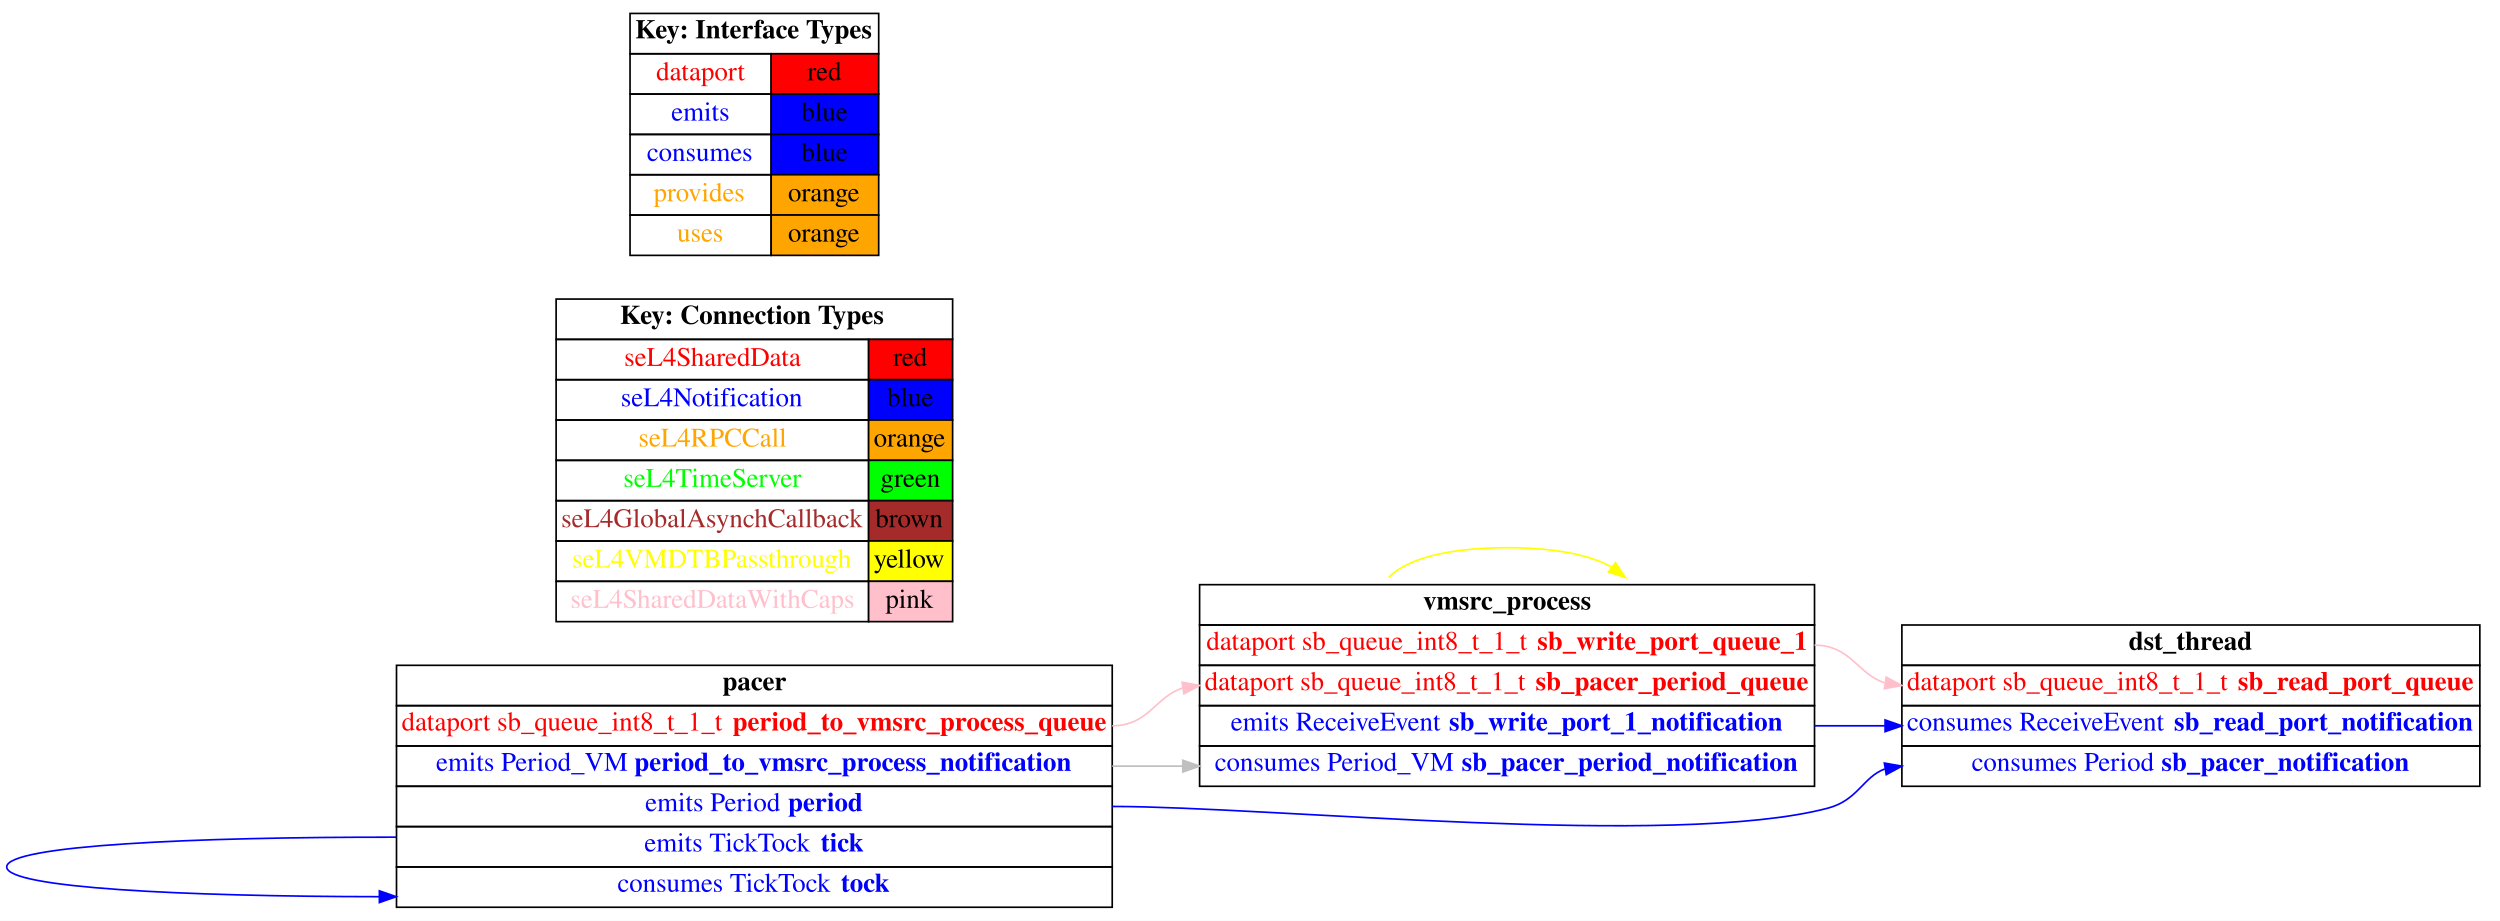
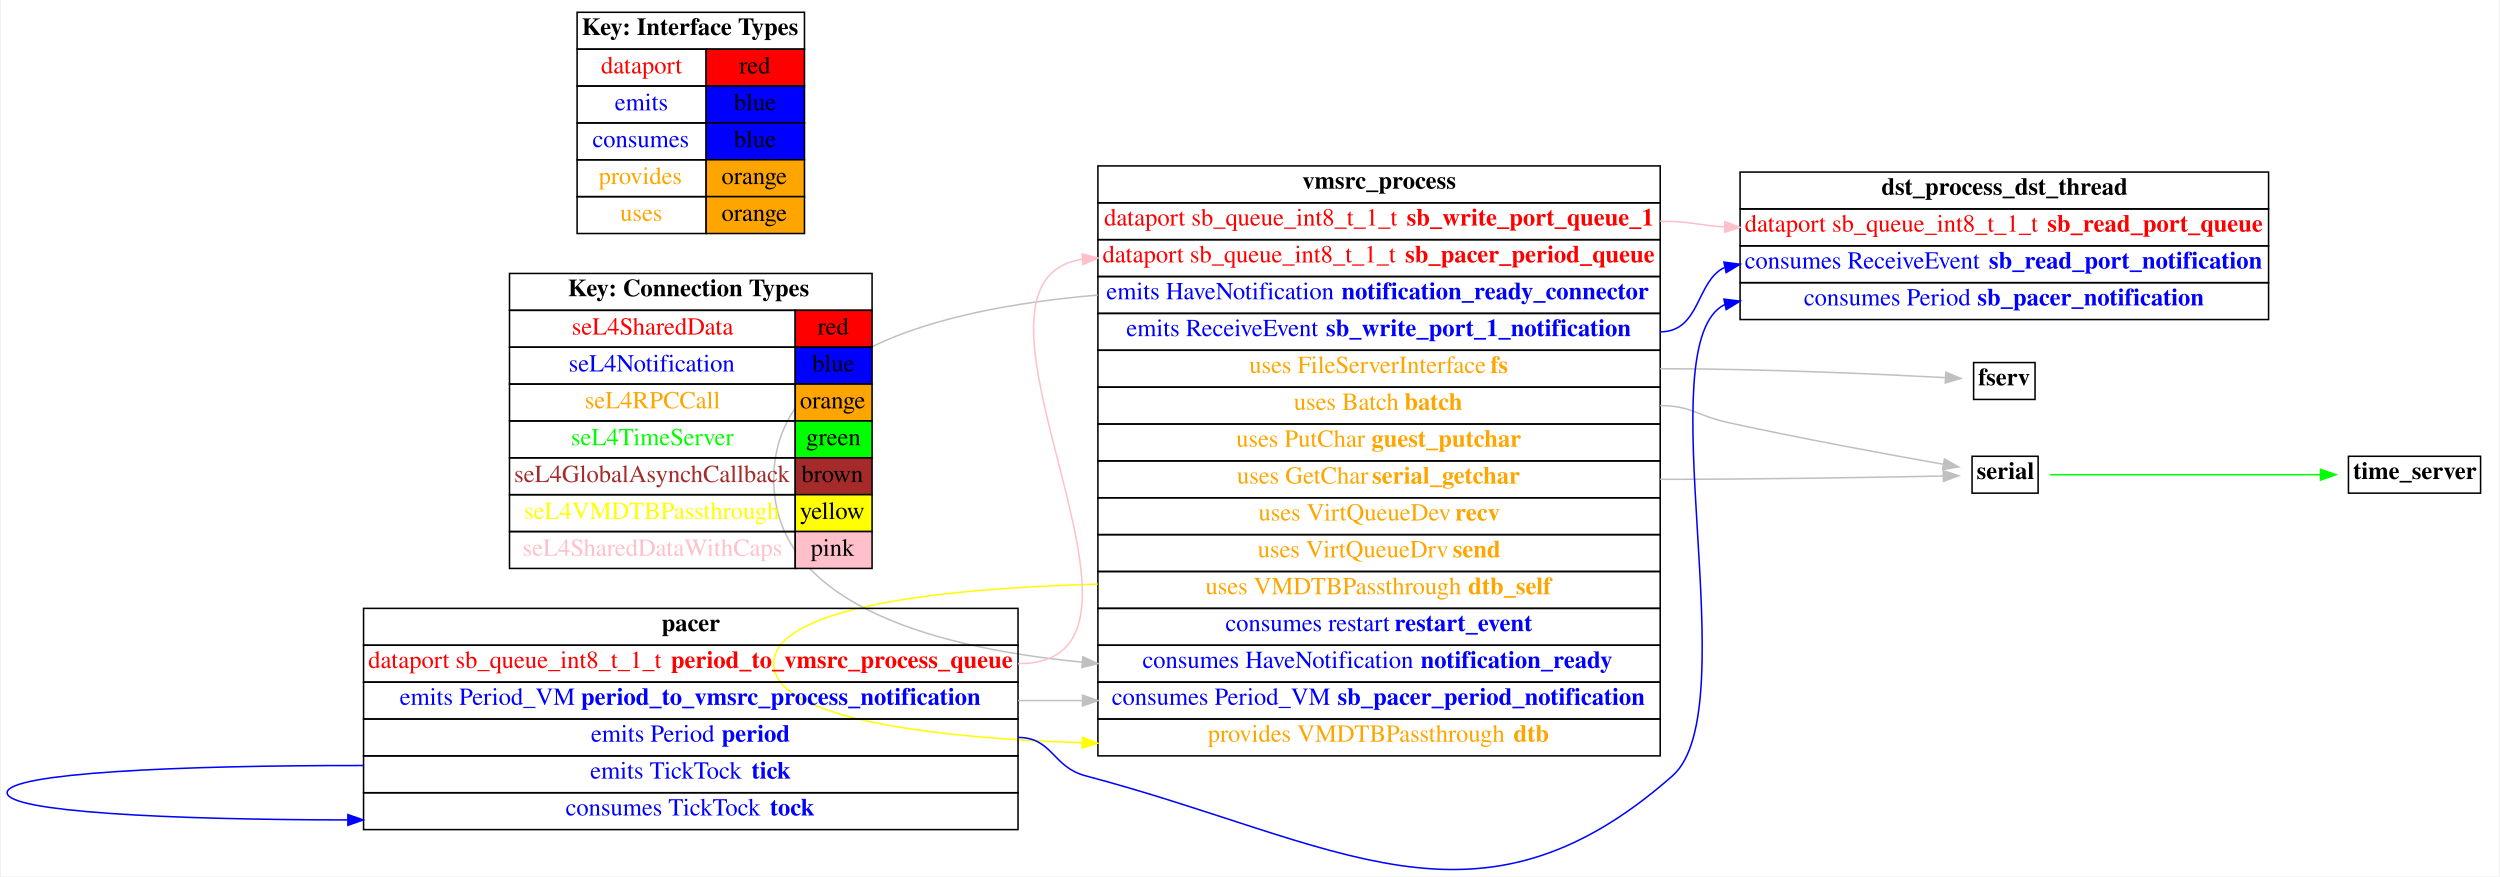
- <svg xmlns="http://www.w3.org/2000/svg" width="1488pt" height="548pt" viewBox="0.00 0.00 1488.00 548.00">
-   <g id="graph0" class="graph" transform="scale(1 1) rotate(0) translate(4 544)">
-     <polygon fill="#ffffff" stroke="transparent" points="-4,4 -4,-544 1484,-544 1484,4 -4,4" />
+ <svg xmlns="http://www.w3.org/2000/svg" width="1626pt" height="570pt" viewBox="0.00 0.00 1626.00 570.45">
+   <g id="graph0" class="graph" transform="scale(1 1) rotate(0) translate(4 566.4479)">
+     <polygon fill="#ffffff" stroke="transparent" points="-4,4 -4,-566.448 1622,-566.448 1622,4 -4,4" />
    <g id="node1" class="node">
-       <polygon fill="none" stroke="#000000" points="710,-172 710,-196 1076,-196 1076,-172 710,-172" />
-       <text text-anchor="start" x="843" y="-181.2" font-family="Times,serif" font-weight="bold" font-size="16.00" fill="#000000">vmsrc_process</text>
-       <polygon fill="none" stroke="#000000" points="710,-148 710,-172 1076,-172 1076,-148 710,-148" />
-       <text text-anchor="start" x="714" y="-157.2" font-family="Times,serif" font-size="16.00" fill="#ff0000">dataport sb_queue_int8_t_1_t </text>
-       <text text-anchor="start" x="911" y="-157.2" font-family="Times,serif" font-weight="bold" font-size="16.00" fill="#ff0000">sb_write_port_queue_1</text>
-       <polygon fill="none" stroke="#000000" points="710,-124 710,-148 1076,-148 1076,-124 710,-124" />
-       <text text-anchor="start" x="713" y="-133.2" font-family="Times,serif" font-size="16.00" fill="#ff0000">dataport sb_queue_int8_t_1_t </text>
-       <text text-anchor="start" x="910" y="-133.2" font-family="Times,serif" font-weight="bold" font-size="16.00" fill="#ff0000">sb_pacer_period_queue</text>
-       <polygon fill="none" stroke="#000000" points="710,-100 710,-124 1076,-124 1076,-100 710,-100" />
-       <text text-anchor="start" x="728.5" y="-109.2" font-family="Times,serif" font-size="16.00" fill="#0000ff">emits ReceiveEvent </text>
-       <text text-anchor="start" x="858.5" y="-109.2" font-family="Times,serif" font-weight="bold" font-size="16.00" fill="#0000ff">sb_write_port_1_notification</text>
-       <polygon fill="none" stroke="#000000" points="710,-76 710,-100 1076,-100 1076,-76 710,-76" />
-       <text text-anchor="start" x="719" y="-85.2" font-family="Times,serif" font-size="16.00" fill="#0000ff">consumes Period_VM </text>
-       <text text-anchor="start" x="866" y="-85.2" font-family="Times,serif" font-weight="bold" font-size="16.00" fill="#0000ff">sb_pacer_period_notification</text>
+       <polygon fill="none" stroke="#000000" points="710,-434.448 710,-458.448 1076,-458.448 1076,-434.448 710,-434.448" />
+       <text text-anchor="start" x="843" y="-443.648" font-family="Times,serif" font-weight="bold" font-size="16.00" fill="#000000">vmsrc_process</text>
+       <polygon fill="none" stroke="#000000" points="710,-410.448 710,-434.448 1076,-434.448 1076,-410.448 710,-410.448" />
+       <text text-anchor="start" x="714" y="-419.648" font-family="Times,serif" font-size="16.00" fill="#ff0000">dataport sb_queue_int8_t_1_t </text>
+       <text text-anchor="start" x="911" y="-419.648" font-family="Times,serif" font-weight="bold" font-size="16.00" fill="#ff0000">sb_write_port_queue_1</text>
+       <polygon fill="none" stroke="#000000" points="710,-386.448 710,-410.448 1076,-410.448 1076,-386.448 710,-386.448" />
+       <text text-anchor="start" x="713" y="-395.648" font-family="Times,serif" font-size="16.00" fill="#ff0000">dataport sb_queue_int8_t_1_t </text>
+       <text text-anchor="start" x="910" y="-395.648" font-family="Times,serif" font-weight="bold" font-size="16.00" fill="#ff0000">sb_pacer_period_queue</text>
+       <polygon fill="none" stroke="#000000" points="710,-362.448 710,-386.448 1076,-386.448 1076,-362.448 710,-362.448" />
+       <text text-anchor="start" x="715.5" y="-371.648" font-family="Times,serif" font-size="16.00" fill="#0000ff">emits HaveNotification </text>
+       <text text-anchor="start" x="868.5" y="-371.648" font-family="Times,serif" font-weight="bold" font-size="16.00" fill="#0000ff">notification_ready_connector</text>
+       <polygon fill="none" stroke="#000000" points="710,-338.448 710,-362.448 1076,-362.448 1076,-338.448 710,-338.448" />
+       <text text-anchor="start" x="728.5" y="-347.648" font-family="Times,serif" font-size="16.00" fill="#0000ff">emits ReceiveEvent </text>
+       <text text-anchor="start" x="858.5" y="-347.648" font-family="Times,serif" font-weight="bold" font-size="16.00" fill="#0000ff">sb_write_port_1_notification</text>
+       <polygon fill="none" stroke="#000000" points="710,-314.448 710,-338.448 1076,-338.448 1076,-314.448 710,-314.448" />
+       <text text-anchor="start" x="808.5" y="-323.648" font-family="Times,serif" font-size="16.00" fill="#ffa500">uses FileServerInterface </text>
+       <text text-anchor="start" x="965.5" y="-323.648" font-family="Times,serif" font-weight="bold" font-size="16.00" fill="#ffa500">fs</text>
+       <polygon fill="none" stroke="#000000" points="710,-290.448 710,-314.448 1076,-314.448 1076,-290.448 710,-290.448" />
+       <text text-anchor="start" x="837.5" y="-299.648" font-family="Times,serif" font-size="16.00" fill="#ffa500">uses Batch </text>
+       <text text-anchor="start" x="909.5" y="-299.648" font-family="Times,serif" font-weight="bold" font-size="16.00" fill="#ffa500">batch</text>
+       <polygon fill="none" stroke="#000000" points="710,-266.448 710,-290.448 1076,-290.448 1076,-266.448 710,-266.448" />
+       <text text-anchor="start" x="800" y="-275.648" font-family="Times,serif" font-size="16.00" fill="#ffa500">uses PutChar </text>
+       <text text-anchor="start" x="888" y="-275.648" font-family="Times,serif" font-weight="bold" font-size="16.00" fill="#ffa500">guest_putchar</text>
+       <polygon fill="none" stroke="#000000" points="710,-242.448 710,-266.448 1076,-266.448 1076,-242.448 710,-242.448" />
+       <text text-anchor="start" x="800.5" y="-251.648" font-family="Times,serif" font-size="16.00" fill="#ffa500">uses GetChar </text>
+       <text text-anchor="start" x="888.5" y="-251.648" font-family="Times,serif" font-weight="bold" font-size="16.00" fill="#ffa500">serial_getchar</text>
+       <polygon fill="none" stroke="#000000" points="710,-218.448 710,-242.448 1076,-242.448 1076,-218.448 710,-218.448" />
+       <text text-anchor="start" x="814.5" y="-227.648" font-family="Times,serif" font-size="16.00" fill="#ffa500">uses VirtQueueDev </text>
+       <text text-anchor="start" x="942.5" y="-227.648" font-family="Times,serif" font-weight="bold" font-size="16.00" fill="#ffa500">recv</text>
+       <polygon fill="none" stroke="#000000" points="710,-194.448 710,-218.448 1076,-218.448 1076,-194.448 710,-194.448" />
+       <text text-anchor="start" x="814" y="-203.648" font-family="Times,serif" font-size="16.00" fill="#ffa500">uses VirtQueueDrv </text>
+       <text text-anchor="start" x="941" y="-203.648" font-family="Times,serif" font-weight="bold" font-size="16.00" fill="#ffa500">send</text>
+       <polygon fill="none" stroke="#000000" points="710,-170.448 710,-194.448 1076,-194.448 1076,-170.448 710,-170.448" />
+       <text text-anchor="start" x="780" y="-179.648" font-family="Times,serif" font-size="16.00" fill="#ffa500">uses VMDTBPassthrough </text>
+       <text text-anchor="start" x="951" y="-179.648" font-family="Times,serif" font-weight="bold" font-size="16.00" fill="#ffa500">dtb_self</text>
+       <polygon fill="none" stroke="#000000" points="710,-146.448 710,-170.448 1076,-170.448 1076,-146.448 710,-146.448" />
+       <text text-anchor="start" x="793" y="-155.648" font-family="Times,serif" font-size="16.00" fill="#0000ff">consumes restart </text>
+       <text text-anchor="start" x="903" y="-155.648" font-family="Times,serif" font-weight="bold" font-size="16.00" fill="#0000ff">restart_event</text>
+       <polygon fill="none" stroke="#000000" points="710,-122.448 710,-146.448 1076,-146.448 1076,-122.448 710,-122.448" />
+       <text text-anchor="start" x="739" y="-131.648" font-family="Times,serif" font-size="16.00" fill="#0000ff">consumes HaveNotification </text>
+       <text text-anchor="start" x="920" y="-131.648" font-family="Times,serif" font-weight="bold" font-size="16.00" fill="#0000ff">notification_ready</text>
+       <polygon fill="none" stroke="#000000" points="710,-98.448 710,-122.448 1076,-122.448 1076,-98.448 710,-98.448" />
+       <text text-anchor="start" x="719" y="-107.648" font-family="Times,serif" font-size="16.00" fill="#0000ff">consumes Period_VM </text>
+       <text text-anchor="start" x="866" y="-107.648" font-family="Times,serif" font-weight="bold" font-size="16.00" fill="#0000ff">sb_pacer_period_notification</text>
+       <polygon fill="none" stroke="#000000" points="710,-74.448 710,-98.448 1076,-98.448 1076,-74.448 710,-74.448" />
+       <text text-anchor="start" x="781.5" y="-83.648" font-family="Times,serif" font-size="16.00" fill="#ffa500">provides VMDTBPassthrough </text>
+       <text text-anchor="start" x="980.5" y="-83.648" font-family="Times,serif" font-weight="bold" font-size="16.00" fill="#ffa500">dtb</text>
    </g>
    <g id="conn1" class="edge">
-       <path fill="none" stroke="#ffff00" d="M822.567,-200.288C832.649,-210.786 856.127,-218 893,-218 922.095,-218 942.85,-213.508 955.265,-206.456" />
-       <polygon fill="#ffff00" stroke="#ffff00" points="957.562,-209.107 963.433,-200.288 953.344,-203.521 957.562,-209.107" />
+       <path fill="none" stroke="#ffff00" d="M709.855,-186.225C601.124,-183.37 499,-169.989 499,-134.448 499,-100.017 594.841,-86.384 699.683,-82.97" />
+       <polygon fill="#ffff00" stroke="#ffff00" points="699.962,-86.463 709.855,-82.671 699.756,-79.466 699.962,-86.463" />
+     </g>
+     <g id="notify_ready_vmsrc_process" class="edge">
+       <path fill="none" stroke="#c0c0c0" d="M709.855,-374.383C601.124,-365.165 499,-334.884 499,-254.448 499,-176.525 594.841,-145.672 699.683,-135.439" />
+       <polygon fill="#c0c0c0" stroke="#c0c0c0" points="700.214,-138.906 709.855,-134.513 699.578,-131.935 700.214,-138.906" />
    </g>
    <g id="node2" class="node">
-       <polygon fill="none" stroke="#000000" points="1128,-148 1128,-172 1472,-172 1472,-148 1128,-148" />
-       <text text-anchor="start" x="1263" y="-157.2" font-family="Times,serif" font-weight="bold" font-size="16.00" fill="#000000">dst_thread</text>
-       <polygon fill="none" stroke="#000000" points="1128,-124 1128,-148 1472,-148 1472,-124 1128,-124" />
-       <text text-anchor="start" x="1131" y="-133.2" font-family="Times,serif" font-size="16.00" fill="#ff0000">dataport sb_queue_int8_t_1_t </text>
-       <text text-anchor="start" x="1328" y="-133.2" font-family="Times,serif" font-weight="bold" font-size="16.00" fill="#ff0000">sb_read_port_queue</text>
-       <polygon fill="none" stroke="#000000" points="1128,-100 1128,-124 1472,-124 1472,-100 1128,-100" />
-       <text text-anchor="start" x="1131" y="-109.2" font-family="Times,serif" font-size="16.00" fill="#0000ff">consumes ReceiveEvent </text>
-       <text text-anchor="start" x="1290" y="-109.2" font-family="Times,serif" font-weight="bold" font-size="16.00" fill="#0000ff">sb_read_port_notification</text>
-       <polygon fill="none" stroke="#000000" points="1128,-76 1128,-100 1472,-100 1472,-76 1128,-76" />
-       <text text-anchor="start" x="1169.5" y="-85.2" font-family="Times,serif" font-size="16.00" fill="#0000ff">consumes Period </text>
-       <text text-anchor="start" x="1282.5" y="-85.2" font-family="Times,serif" font-weight="bold" font-size="16.00" fill="#0000ff">sb_pacer_notification</text>
+       <polygon fill="none" stroke="#000000" points="1280,-306.448 1280,-330.448 1320,-330.448 1320,-306.448 1280,-306.448" />
+       <text text-anchor="start" x="1283" y="-315.648" font-family="Times,serif" font-weight="bold" font-size="16.00" fill="#000000">fserv</text>
+     </g>
+     <g id="fsvmsrc_process" class="edge">
+       <path fill="none" stroke="#c0c0c0" d="M1076,-326.448C1141.206,-326.448 1217.022,-323.02 1261.62,-320.652" />
+       <polygon fill="#c0c0c0" stroke="#c0c0c0" points="1261.927,-324.141 1271.723,-320.106 1261.549,-317.151 1261.927,-324.141" />
+     </g>
+     <g id="node3" class="node">
+       <polygon fill="none" stroke="#000000" points="1279,-245.448 1279,-269.448 1322,-269.448 1322,-245.448 1279,-245.448" />
+       <text text-anchor="start" x="1282" y="-254.648" font-family="Times,serif" font-weight="bold" font-size="16.00" fill="#000000">serial</text>
+     </g>
+     <g id="serial_vmsrc_process" class="edge">
+       <path fill="none" stroke="#c0c0c0" d="M1076,-302.448C1096.157,-302.448 1100.31,-295.765 1120,-291.448 1167.924,-280.941 1223.456,-270.75 1260.022,-264.31" />
+       <polygon fill="#c0c0c0" stroke="#c0c0c0" points="1261.024,-267.688 1270.271,-262.516 1259.817,-260.793 1261.024,-267.688" />
+     </g>
+     <g id="serial_input_vmsrc_process" class="edge">
+       <path fill="none" stroke="#c0c0c0" d="M1076,-254.448C1140.45,-254.448 1215.322,-255.705 1260.117,-256.592" />
+       <polygon fill="#c0c0c0" stroke="#c0c0c0" points="1260.221,-260.094 1270.29,-256.797 1260.363,-253.096 1260.221,-260.094" />
+     </g>
+     <g id="node5" class="node">
+       <polygon fill="none" stroke="#000000" points="1128,-430.448 1128,-454.448 1472,-454.448 1472,-430.448 1128,-430.448" />
+       <text text-anchor="start" x="1220" y="-439.648" font-family="Times,serif" font-weight="bold" font-size="16.00" fill="#000000">dst_process_dst_thread</text>
+       <polygon fill="none" stroke="#000000" points="1128,-406.448 1128,-430.448 1472,-430.448 1472,-406.448 1128,-406.448" />
+       <text text-anchor="start" x="1131" y="-415.648" font-family="Times,serif" font-size="16.00" fill="#ff0000">dataport sb_queue_int8_t_1_t </text>
+       <text text-anchor="start" x="1328" y="-415.648" font-family="Times,serif" font-weight="bold" font-size="16.00" fill="#ff0000">sb_read_port_queue</text>
+       <polygon fill="none" stroke="#000000" points="1128,-382.448 1128,-406.448 1472,-406.448 1472,-382.448 1128,-382.448" />
+       <text text-anchor="start" x="1131" y="-391.648" font-family="Times,serif" font-size="16.00" fill="#0000ff">consumes ReceiveEvent </text>
+       <text text-anchor="start" x="1290" y="-391.648" font-family="Times,serif" font-weight="bold" font-size="16.00" fill="#0000ff">sb_read_port_notification</text>
+       <polygon fill="none" stroke="#000000" points="1128,-358.448 1128,-382.448 1472,-382.448 1472,-358.448 1128,-358.448" />
+       <text text-anchor="start" x="1169.5" y="-367.648" font-family="Times,serif" font-size="16.00" fill="#0000ff">consumes Period </text>
+       <text text-anchor="start" x="1282.5" y="-367.648" font-family="Times,serif" font-weight="bold" font-size="16.00" fill="#0000ff">sb_pacer_notification</text>
    </g>
    <g id="conn2" class="edge">
-       <path fill="none" stroke="#0000ff" d="M1076,-112C1095.319,-112 1102.526,-112 1117.872,-112" />
-       <polygon fill="#0000ff" stroke="#0000ff" points="1118,-115.5 1128,-112 1118,-108.5 1118,-115.5" />
+       <path fill="none" stroke="#0000ff" d="M1076,-350.448C1102.254,-350.448 1099.312,-383.537 1117.81,-392.326" />
+       <polygon fill="#0000ff" stroke="#0000ff" points="1117.496,-395.835 1128,-394.448 1118.924,-388.983 1117.496,-395.835" />
    </g>
    <g id="conn3" class="edge">
-       <path fill="none" stroke="#ffc0cb" d="M1076,-160C1097.477,-160 1101.61,-142.914 1117.667,-137.575" />
-       <polygon fill="#ffc0cb" stroke="#ffc0cb" points="1118.641,-140.967 1128,-136 1117.587,-134.047 1118.641,-140.967" />
-     </g>
-     <g id="node3" class="node">
-       <polygon fill="none" stroke="#000000" points="232,-124 232,-148 658,-148 658,-124 232,-124" />
-       <text text-anchor="start" x="426" y="-133.2" font-family="Times,serif" font-weight="bold" font-size="16.00" fill="#000000">pacer</text>
-       <polygon fill="none" stroke="#000000" points="232,-100 232,-124 658,-124 658,-100 232,-100" />
-       <text text-anchor="start" x="235" y="-109.2" font-family="Times,serif" font-size="16.00" fill="#ff0000">dataport sb_queue_int8_t_1_t </text>
-       <text text-anchor="start" x="432" y="-109.2" font-family="Times,serif" font-weight="bold" font-size="16.00" fill="#ff0000">period_to_vmsrc_process_queue</text>
-       <polygon fill="none" stroke="#000000" points="232,-76 232,-100 658,-100 658,-76 232,-76" />
-       <text text-anchor="start" x="255.5" y="-85.2" font-family="Times,serif" font-size="16.00" fill="#0000ff">emits Period_VM </text>
-       <text text-anchor="start" x="373.5" y="-85.2" font-family="Times,serif" font-weight="bold" font-size="16.00" fill="#0000ff">period_to_vmsrc_process_notification</text>
-       <polygon fill="none" stroke="#000000" points="232,-52 232,-76 658,-76 658,-52 232,-52" />
-       <text text-anchor="start" x="380" y="-61.2" font-family="Times,serif" font-size="16.00" fill="#0000ff">emits Period </text>
-       <text text-anchor="start" x="465" y="-61.2" font-family="Times,serif" font-weight="bold" font-size="16.00" fill="#0000ff">period</text>
-       <polygon fill="none" stroke="#000000" points="232,-28 232,-52 658,-52 658,-28 232,-28" />
-       <text text-anchor="start" x="379.5" y="-37.2" font-family="Times,serif" font-size="16.00" fill="#0000ff">emits TickTock </text>
-       <text text-anchor="start" x="484.5" y="-37.2" font-family="Times,serif" font-weight="bold" font-size="16.00" fill="#0000ff">tick</text>
-       <polygon fill="none" stroke="#000000" points="232,-4 232,-28 658,-28 658,-4 232,-4" />
-       <text text-anchor="start" x="363.5" y="-13.2" font-family="Times,serif" font-size="16.00" fill="#0000ff">consumes TickTock </text>
-       <text text-anchor="start" x="496.5" y="-13.2" font-family="Times,serif" font-weight="bold" font-size="16.00" fill="#0000ff">tock</text>
+       <path fill="none" stroke="#ffc0cb" d="M1076,-422.448C1095.377,-422.448 1102.497,-419.653 1117.853,-418.736" />
+       <polygon fill="#ffc0cb" stroke="#ffc0cb" points="1118.103,-422.23 1128,-418.448 1117.905,-415.233 1118.103,-422.23" />
+     </g>
+     <g id="node4" class="node">
+       <polygon fill="none" stroke="#000000" points="1524,-245.448 1524,-269.448 1610,-269.448 1610,-245.448 1524,-245.448" />
+       <text text-anchor="start" x="1527" y="-254.648" font-family="Times,serif" font-weight="bold" font-size="16.00" fill="#000000">time_server</text>
+     </g>
+     <g id="serialserver_timer" class="edge">
+       <path fill="none" stroke="#00ff00" d="M1329.594,-257.448C1371.902,-257.448 1450.647,-257.448 1505.807,-257.448" />
+       <polygon fill="#00ff00" stroke="#00ff00" points="1505.818,-260.948 1515.818,-257.448 1505.818,-253.948 1505.818,-260.948" />
+     </g>
+     <g id="node6" class="node">
+       <polygon fill="none" stroke="#000000" points="232,-146.448 232,-170.448 658,-170.448 658,-146.448 232,-146.448" />
+       <text text-anchor="start" x="426" y="-155.648" font-family="Times,serif" font-weight="bold" font-size="16.00" fill="#000000">pacer</text>
+       <polygon fill="none" stroke="#000000" points="232,-122.448 232,-146.448 658,-146.448 658,-122.448 232,-122.448" />
+       <text text-anchor="start" x="235" y="-131.648" font-family="Times,serif" font-size="16.00" fill="#ff0000">dataport sb_queue_int8_t_1_t </text>
+       <text text-anchor="start" x="432" y="-131.648" font-family="Times,serif" font-weight="bold" font-size="16.00" fill="#ff0000">period_to_vmsrc_process_queue</text>
+       <polygon fill="none" stroke="#000000" points="232,-98.448 232,-122.448 658,-122.448 658,-98.448 232,-98.448" />
+       <text text-anchor="start" x="255.5" y="-107.648" font-family="Times,serif" font-size="16.00" fill="#0000ff">emits Period_VM </text>
+       <text text-anchor="start" x="373.5" y="-107.648" font-family="Times,serif" font-weight="bold" font-size="16.00" fill="#0000ff">period_to_vmsrc_process_notification</text>
+       <polygon fill="none" stroke="#000000" points="232,-74.448 232,-98.448 658,-98.448 658,-74.448 232,-74.448" />
+       <text text-anchor="start" x="380" y="-83.648" font-family="Times,serif" font-size="16.00" fill="#0000ff">emits Period </text>
+       <text text-anchor="start" x="465" y="-83.648" font-family="Times,serif" font-weight="bold" font-size="16.00" fill="#0000ff">period</text>
+       <polygon fill="none" stroke="#000000" points="232,-50.448 232,-74.448 658,-74.448 658,-50.448 232,-50.448" />
+       <text text-anchor="start" x="379.5" y="-59.648" font-family="Times,serif" font-size="16.00" fill="#0000ff">emits TickTock </text>
+       <text text-anchor="start" x="484.5" y="-59.648" font-family="Times,serif" font-weight="bold" font-size="16.00" fill="#0000ff">tick</text>
+       <polygon fill="none" stroke="#000000" points="232,-26.448 232,-50.448 658,-50.448 658,-26.448 232,-26.448" />
+       <text text-anchor="start" x="363.5" y="-35.648" font-family="Times,serif" font-size="16.00" fill="#0000ff">consumes TickTock </text>
+       <text text-anchor="start" x="496.5" y="-35.648" font-family="Times,serif" font-weight="bold" font-size="16.00" fill="#0000ff">tock</text>
    </g>
    <g id="conn5" class="edge">
-       <path fill="none" stroke="#c0c0c0" d="M658,-88C677.319,-88 684.527,-88 699.872,-88" />
-       <polygon fill="#c0c0c0" stroke="#c0c0c0" points="700,-91.5 710,-88 700,-84.5 700,-91.5" />
+       <path fill="none" stroke="#c0c0c0" d="M658,-110.448C677.319,-110.448 684.527,-110.448 699.872,-110.448" />
+       <polygon fill="#c0c0c0" stroke="#c0c0c0" points="700,-113.948 710,-110.448 700,-106.948 700,-113.948" />
    </g>
    <g id="conn6" class="edge">
-       <path fill="none" stroke="#ffc0cb" d="M658,-112C679.477,-112 683.61,-129.086 699.667,-134.425" />
-       <polygon fill="#ffc0cb" stroke="#ffc0cb" points="699.587,-137.953 710,-136 700.641,-131.033 699.587,-137.953" />
+       <path fill="none" stroke="#ffc0cb" d="M658,-134.448C773.967,-134.448 601.464,-382.705 699.965,-397.737" />
+       <polygon fill="#ffc0cb" stroke="#ffc0cb" points="699.778,-401.232 710,-398.448 700.273,-394.25 699.778,-401.232" />
    </g>
    <g id="conn7" class="edge">
-       <path fill="none" stroke="#0000ff" d="M658,-64C752.667,-64 992.475,-38.814 1084,-63 1101.838,-67.714 1104.884,-81.517 1117.818,-86.325" />
-       <polygon fill="#0000ff" stroke="#0000ff" points="1117.564,-89.83 1128,-88 1118.701,-82.923 1117.564,-89.83" />
+       <path fill="none" stroke="#0000ff" d="M658,-86.448C680.492,-86.448 680.255,-67.194 702,-61.448 866.143,-18.073 956.624,50.801 1084,-61.448 1133.293,-104.887 1066.444,-343.299 1118.211,-368.323" />
+       <polygon fill="#0000ff" stroke="#0000ff" points="1117.485,-371.747 1128,-370.448 1118.97,-364.906 1117.485,-371.747" />
    </g>
    <g id="conn4" class="edge">
-       <path fill="none" stroke="#0000ff" d="M231.808,-45.71C111.403,-45.852 0,-40.869 0,-28 0,-15.496 105.182,-10.437 221.602,-10.29" />
-       <polygon fill="#0000ff" stroke="#0000ff" points="221.808,-13.791 231.808,-10.29 221.808,-6.791 221.808,-13.791" />
-     </g>
-     <g id="node4" class="node">
-       <polygon fill="none" stroke="#000000" points="327,-342 327,-366 563,-366 563,-342 327,-342" />
-       <text text-anchor="start" x="365" y="-351.2" font-family="Times,serif" font-weight="bold" font-size="16.00" fill="#000000">Key: Connection Types</text>
-       <polygon fill="none" stroke="#000000" points="327,-318 327,-342 513,-342 513,-318 327,-318" />
-       <text text-anchor="start" x="367.5" y="-326.2" font-family="Times,serif" font-size="16.00" fill="#ff0000">seL4SharedData</text>
-       <polygon fill="#ff0000" stroke="transparent" points="513,-318 513,-342 563,-342 563,-318 513,-318" />
-       <polygon fill="none" stroke="#000000" points="513,-318 513,-342 563,-342 563,-318 513,-318" />
-       <text text-anchor="start" x="527.5" y="-326.2" font-family="Times,serif" font-size="16.00" fill="#000000">red</text>
-       <polygon fill="none" stroke="#000000" points="327,-294 327,-318 513,-318 513,-294 327,-294" />
-       <text text-anchor="start" x="365.5" y="-302.2" font-family="Times,serif" font-size="16.00" fill="#0000ff">seL4Notification</text>
-       <polygon fill="#0000ff" stroke="transparent" points="513,-294 513,-318 563,-318 563,-294 513,-294" />
-       <polygon fill="none" stroke="#000000" points="513,-294 513,-318 563,-318 563,-294 513,-294" />
-       <text text-anchor="start" x="524" y="-302.2" font-family="Times,serif" font-size="16.00" fill="#000000">blue</text>
-       <polygon fill="none" stroke="#000000" points="327,-270 327,-294 513,-294 513,-270 327,-270" />
-       <text text-anchor="start" x="376" y="-278.2" font-family="Times,serif" font-size="16.00" fill="#ffa500">seL4RPCCall</text>
-       <polygon fill="#ffa500" stroke="transparent" points="513,-270 513,-294 563,-294 563,-270 513,-270" />
-       <polygon fill="none" stroke="#000000" points="513,-270 513,-294 563,-294 563,-270 513,-270" />
-       <text text-anchor="start" x="516" y="-278.2" font-family="Times,serif" font-size="16.00" fill="#000000">orange</text>
-       <polygon fill="none" stroke="#000000" points="327,-246 327,-270 513,-270 513,-246 327,-246" />
-       <text text-anchor="start" x="367" y="-254.2" font-family="Times,serif" font-size="16.00" fill="#00ff00">seL4TimeServer</text>
-       <polygon fill="#00ff00" stroke="transparent" points="513,-246 513,-270 563,-270 563,-246 513,-246" />
-       <polygon fill="none" stroke="#000000" points="513,-246 513,-270 563,-270 563,-246 513,-246" />
-       <text text-anchor="start" x="520" y="-254.2" font-family="Times,serif" font-size="16.00" fill="#000000">green</text>
-       <polygon fill="none" stroke="#000000" points="327,-222 327,-246 513,-246 513,-222 327,-222" />
-       <text text-anchor="start" x="330" y="-230.2" font-family="Times,serif" font-size="16.00" fill="#a52a2a">seL4GlobalAsynchCallback</text>
-       <polygon fill="#a52a2a" stroke="transparent" points="513,-222 513,-246 563,-246 563,-222 513,-222" />
-       <polygon fill="none" stroke="#000000" points="513,-222 513,-246 563,-246 563,-222 513,-222" />
-       <text text-anchor="start" x="517" y="-230.2" font-family="Times,serif" font-size="16.00" fill="#000000">brown</text>
-       <polygon fill="none" stroke="#000000" points="327,-198 327,-222 513,-222 513,-198 327,-198" />
-       <text text-anchor="start" x="336.5" y="-206.2" font-family="Times,serif" font-size="16.00" fill="#ffff00">seL4VMDTBPassthrough</text>
-       <polygon fill="#ffff00" stroke="transparent" points="513,-198 513,-222 563,-222 563,-198 513,-198" />
-       <polygon fill="none" stroke="#000000" points="513,-198 513,-222 563,-222 563,-198 513,-198" />
-       <text text-anchor="start" x="516" y="-206.2" font-family="Times,serif" font-size="16.00" fill="#000000">yellow</text>
-       <polygon fill="none" stroke="#000000" points="327,-174 327,-198 513,-198 513,-174 327,-174" />
-       <text text-anchor="start" x="335.5" y="-182.2" font-family="Times,serif" font-size="16.00" fill="#ffc0cb">seL4SharedDataWithCaps</text>
-       <polygon fill="#ffc0cb" stroke="transparent" points="513,-174 513,-198 563,-198 563,-174 513,-174" />
-       <polygon fill="none" stroke="#000000" points="513,-174 513,-198 563,-198 563,-174 513,-174" />
-       <text text-anchor="start" x="523" y="-182.2" font-family="Times,serif" font-size="16.00" fill="#000000">pink</text>
-     </g>
-     <g id="node5" class="node">
-       <polygon fill="none" stroke="#000000" points="371,-512 371,-536 519,-536 519,-512 371,-512" />
-       <text text-anchor="start" x="374" y="-521.2" font-family="Times,serif" font-weight="bold" font-size="16.00" fill="#000000">Key: Interface Types</text>
-       <polygon fill="none" stroke="#000000" points="371,-488 371,-512 455,-512 455,-488 371,-488" />
-       <text text-anchor="start" x="386.5" y="-496.2" font-family="Times,serif" font-size="16.00" fill="#ff0000">dataport</text>
-       <polygon fill="#ff0000" stroke="transparent" points="455,-488 455,-512 519,-512 519,-488 455,-488" />
-       <polygon fill="none" stroke="#000000" points="455,-488 455,-512 519,-512 519,-488 455,-488" />
-       <text text-anchor="start" x="476.5" y="-496.2" font-family="Times,serif" font-size="16.00" fill="#000000">red</text>
-       <polygon fill="none" stroke="#000000" points="371,-464 371,-488 455,-488 455,-464 371,-464" />
-       <text text-anchor="start" x="395.5" y="-472.2" font-family="Times,serif" font-size="16.00" fill="#0000ff">emits</text>
-       <polygon fill="#0000ff" stroke="transparent" points="455,-464 455,-488 519,-488 519,-464 455,-464" />
-       <polygon fill="none" stroke="#000000" points="455,-464 455,-488 519,-488 519,-464 455,-464" />
-       <text text-anchor="start" x="473" y="-472.2" font-family="Times,serif" font-size="16.00" fill="#000000">blue</text>
-       <polygon fill="none" stroke="#000000" points="371,-440 371,-464 455,-464 455,-440 371,-440" />
-       <text text-anchor="start" x="381" y="-448.2" font-family="Times,serif" font-size="16.00" fill="#0000ff">consumes</text>
-       <polygon fill="#0000ff" stroke="transparent" points="455,-440 455,-464 519,-464 519,-440 455,-440" />
-       <polygon fill="none" stroke="#000000" points="455,-440 455,-464 519,-464 519,-440 455,-440" />
-       <text text-anchor="start" x="473" y="-448.2" font-family="Times,serif" font-size="16.00" fill="#000000">blue</text>
-       <polygon fill="none" stroke="#000000" points="371,-416 371,-440 455,-440 455,-416 371,-416" />
-       <text text-anchor="start" x="385" y="-424.2" font-family="Times,serif" font-size="16.00" fill="#ffa500">provides</text>
-       <polygon fill="#ffa500" stroke="transparent" points="455,-416 455,-440 519,-440 519,-416 455,-416" />
-       <polygon fill="none" stroke="#000000" points="455,-416 455,-440 519,-440 519,-416 455,-416" />
-       <text text-anchor="start" x="465" y="-424.2" font-family="Times,serif" font-size="16.00" fill="#000000">orange</text>
-       <polygon fill="none" stroke="#000000" points="371,-392 371,-416 455,-416 455,-392 371,-392" />
-       <text text-anchor="start" x="399" y="-400.2" font-family="Times,serif" font-size="16.00" fill="#ffa500">uses</text>
-       <polygon fill="#ffa500" stroke="transparent" points="455,-392 455,-416 519,-416 519,-392 455,-392" />
-       <polygon fill="none" stroke="#000000" points="455,-392 455,-416 519,-416 519,-392 455,-392" />
-       <text text-anchor="start" x="465" y="-400.2" font-family="Times,serif" font-size="16.00" fill="#000000">orange</text>
+       <path fill="none" stroke="#0000ff" d="M231.808,-68.158C111.403,-68.299 0,-63.317 0,-50.448 0,-37.944 105.182,-32.885 221.602,-32.738" />
+       <polygon fill="#0000ff" stroke="#0000ff" points="221.808,-36.239 231.808,-32.738 221.808,-29.238 221.808,-36.239" />
+     </g>
+     <g id="node7" class="node">
+       <polygon fill="none" stroke="#000000" points="327,-364.448 327,-388.448 563,-388.448 563,-364.448 327,-364.448" />
+       <text text-anchor="start" x="365" y="-373.648" font-family="Times,serif" font-weight="bold" font-size="16.00" fill="#000000">Key: Connection Types</text>
+       <polygon fill="none" stroke="#000000" points="327,-340.448 327,-364.448 513,-364.448 513,-340.448 327,-340.448" />
+       <text text-anchor="start" x="367.5" y="-348.648" font-family="Times,serif" font-size="16.00" fill="#ff0000">seL4SharedData</text>
+       <polygon fill="#ff0000" stroke="transparent" points="513,-340.448 513,-364.448 563,-364.448 563,-340.448 513,-340.448" />
+       <polygon fill="none" stroke="#000000" points="513,-340.448 513,-364.448 563,-364.448 563,-340.448 513,-340.448" />
+       <text text-anchor="start" x="527.5" y="-348.648" font-family="Times,serif" font-size="16.00" fill="#000000">red</text>
+       <polygon fill="none" stroke="#000000" points="327,-316.448 327,-340.448 513,-340.448 513,-316.448 327,-316.448" />
+       <text text-anchor="start" x="365.5" y="-324.648" font-family="Times,serif" font-size="16.00" fill="#0000ff">seL4Notification</text>
+       <polygon fill="#0000ff" stroke="transparent" points="513,-316.448 513,-340.448 563,-340.448 563,-316.448 513,-316.448" />
+       <polygon fill="none" stroke="#000000" points="513,-316.448 513,-340.448 563,-340.448 563,-316.448 513,-316.448" />
+       <text text-anchor="start" x="524" y="-324.648" font-family="Times,serif" font-size="16.00" fill="#000000">blue</text>
+       <polygon fill="none" stroke="#000000" points="327,-292.448 327,-316.448 513,-316.448 513,-292.448 327,-292.448" />
+       <text text-anchor="start" x="376" y="-300.648" font-family="Times,serif" font-size="16.00" fill="#ffa500">seL4RPCCall</text>
+       <polygon fill="#ffa500" stroke="transparent" points="513,-292.448 513,-316.448 563,-316.448 563,-292.448 513,-292.448" />
+       <polygon fill="none" stroke="#000000" points="513,-292.448 513,-316.448 563,-316.448 563,-292.448 513,-292.448" />
+       <text text-anchor="start" x="516" y="-300.648" font-family="Times,serif" font-size="16.00" fill="#000000">orange</text>
+       <polygon fill="none" stroke="#000000" points="327,-268.448 327,-292.448 513,-292.448 513,-268.448 327,-268.448" />
+       <text text-anchor="start" x="367" y="-276.648" font-family="Times,serif" font-size="16.00" fill="#00ff00">seL4TimeServer</text>
+       <polygon fill="#00ff00" stroke="transparent" points="513,-268.448 513,-292.448 563,-292.448 563,-268.448 513,-268.448" />
+       <polygon fill="none" stroke="#000000" points="513,-268.448 513,-292.448 563,-292.448 563,-268.448 513,-268.448" />
+       <text text-anchor="start" x="520" y="-276.648" font-family="Times,serif" font-size="16.00" fill="#000000">green</text>
+       <polygon fill="none" stroke="#000000" points="327,-244.448 327,-268.448 513,-268.448 513,-244.448 327,-244.448" />
+       <text text-anchor="start" x="330" y="-252.648" font-family="Times,serif" font-size="16.00" fill="#a52a2a">seL4GlobalAsynchCallback</text>
+       <polygon fill="#a52a2a" stroke="transparent" points="513,-244.448 513,-268.448 563,-268.448 563,-244.448 513,-244.448" />
+       <polygon fill="none" stroke="#000000" points="513,-244.448 513,-268.448 563,-268.448 563,-244.448 513,-244.448" />
+       <text text-anchor="start" x="517" y="-252.648" font-family="Times,serif" font-size="16.00" fill="#000000">brown</text>
+       <polygon fill="none" stroke="#000000" points="327,-220.448 327,-244.448 513,-244.448 513,-220.448 327,-220.448" />
+       <text text-anchor="start" x="336.5" y="-228.648" font-family="Times,serif" font-size="16.00" fill="#ffff00">seL4VMDTBPassthrough</text>
+       <polygon fill="#ffff00" stroke="transparent" points="513,-220.448 513,-244.448 563,-244.448 563,-220.448 513,-220.448" />
+       <polygon fill="none" stroke="#000000" points="513,-220.448 513,-244.448 563,-244.448 563,-220.448 513,-220.448" />
+       <text text-anchor="start" x="516" y="-228.648" font-family="Times,serif" font-size="16.00" fill="#000000">yellow</text>
+       <polygon fill="none" stroke="#000000" points="327,-196.448 327,-220.448 513,-220.448 513,-196.448 327,-196.448" />
+       <text text-anchor="start" x="335.5" y="-204.648" font-family="Times,serif" font-size="16.00" fill="#ffc0cb">seL4SharedDataWithCaps</text>
+       <polygon fill="#ffc0cb" stroke="transparent" points="513,-196.448 513,-220.448 563,-220.448 563,-196.448 513,-196.448" />
+       <polygon fill="none" stroke="#000000" points="513,-196.448 513,-220.448 563,-220.448 563,-196.448 513,-196.448" />
+       <text text-anchor="start" x="523" y="-204.648" font-family="Times,serif" font-size="16.00" fill="#000000">pink</text>
+     </g>
+     <g id="node8" class="node">
+       <polygon fill="none" stroke="#000000" points="371,-534.448 371,-558.448 519,-558.448 519,-534.448 371,-534.448" />
+       <text text-anchor="start" x="374" y="-543.648" font-family="Times,serif" font-weight="bold" font-size="16.00" fill="#000000">Key: Interface Types</text>
+       <polygon fill="none" stroke="#000000" points="371,-510.448 371,-534.448 455,-534.448 455,-510.448 371,-510.448" />
+       <text text-anchor="start" x="386.5" y="-518.648" font-family="Times,serif" font-size="16.00" fill="#ff0000">dataport</text>
+       <polygon fill="#ff0000" stroke="transparent" points="455,-510.448 455,-534.448 519,-534.448 519,-510.448 455,-510.448" />
+       <polygon fill="none" stroke="#000000" points="455,-510.448 455,-534.448 519,-534.448 519,-510.448 455,-510.448" />
+       <text text-anchor="start" x="476.5" y="-518.648" font-family="Times,serif" font-size="16.00" fill="#000000">red</text>
+       <polygon fill="none" stroke="#000000" points="371,-486.448 371,-510.448 455,-510.448 455,-486.448 371,-486.448" />
+       <text text-anchor="start" x="395.5" y="-494.648" font-family="Times,serif" font-size="16.00" fill="#0000ff">emits</text>
+       <polygon fill="#0000ff" stroke="transparent" points="455,-486.448 455,-510.448 519,-510.448 519,-486.448 455,-486.448" />
+       <polygon fill="none" stroke="#000000" points="455,-486.448 455,-510.448 519,-510.448 519,-486.448 455,-486.448" />
+       <text text-anchor="start" x="473" y="-494.648" font-family="Times,serif" font-size="16.00" fill="#000000">blue</text>
+       <polygon fill="none" stroke="#000000" points="371,-462.448 371,-486.448 455,-486.448 455,-462.448 371,-462.448" />
+       <text text-anchor="start" x="381" y="-470.648" font-family="Times,serif" font-size="16.00" fill="#0000ff">consumes</text>
+       <polygon fill="#0000ff" stroke="transparent" points="455,-462.448 455,-486.448 519,-486.448 519,-462.448 455,-462.448" />
+       <polygon fill="none" stroke="#000000" points="455,-462.448 455,-486.448 519,-486.448 519,-462.448 455,-462.448" />
+       <text text-anchor="start" x="473" y="-470.648" font-family="Times,serif" font-size="16.00" fill="#000000">blue</text>
+       <polygon fill="none" stroke="#000000" points="371,-438.448 371,-462.448 455,-462.448 455,-438.448 371,-438.448" />
+       <text text-anchor="start" x="385" y="-446.648" font-family="Times,serif" font-size="16.00" fill="#ffa500">provides</text>
+       <polygon fill="#ffa500" stroke="transparent" points="455,-438.448 455,-462.448 519,-462.448 519,-438.448 455,-438.448" />
+       <polygon fill="none" stroke="#000000" points="455,-438.448 455,-462.448 519,-462.448 519,-438.448 455,-438.448" />
+       <text text-anchor="start" x="465" y="-446.648" font-family="Times,serif" font-size="16.00" fill="#000000">orange</text>
+       <polygon fill="none" stroke="#000000" points="371,-414.448 371,-438.448 455,-438.448 455,-414.448 371,-414.448" />
+       <text text-anchor="start" x="399" y="-422.648" font-family="Times,serif" font-size="16.00" fill="#ffa500">uses</text>
+       <polygon fill="#ffa500" stroke="transparent" points="455,-414.448 455,-438.448 519,-438.448 519,-414.448 455,-414.448" />
+       <polygon fill="none" stroke="#000000" points="455,-414.448 455,-438.448 519,-438.448 519,-414.448 455,-414.448" />
+       <text text-anchor="start" x="465" y="-422.648" font-family="Times,serif" font-size="16.00" fill="#000000">orange</text>
    </g>
  </g>
</svg>
